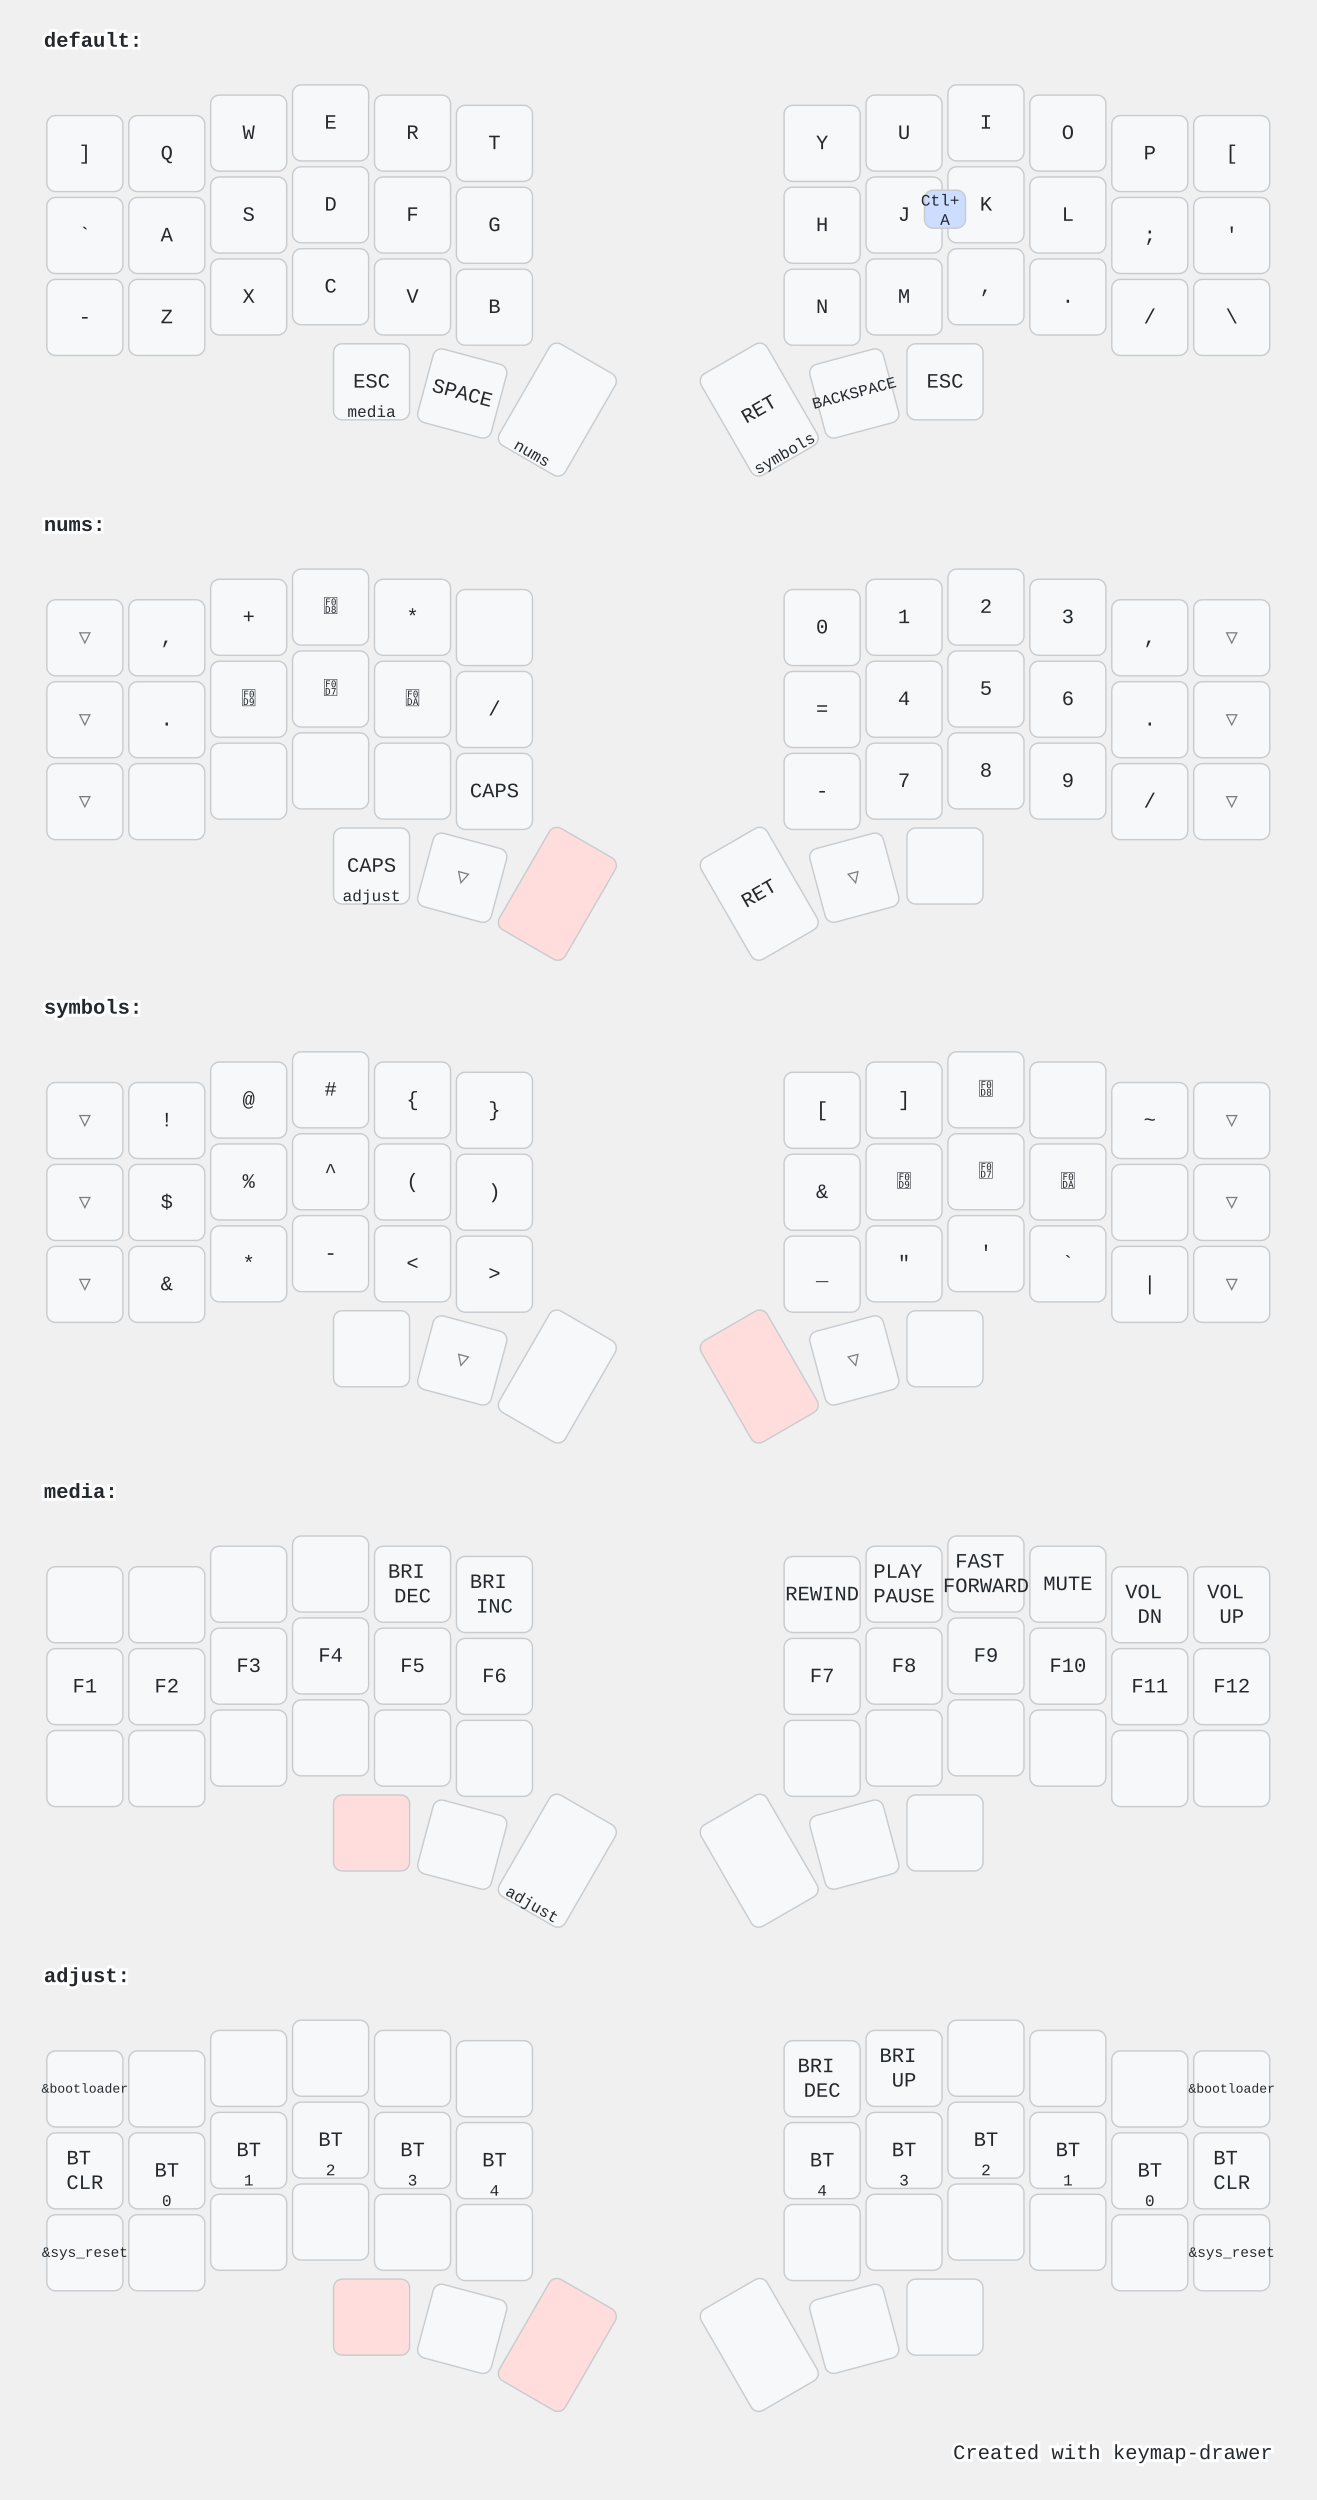
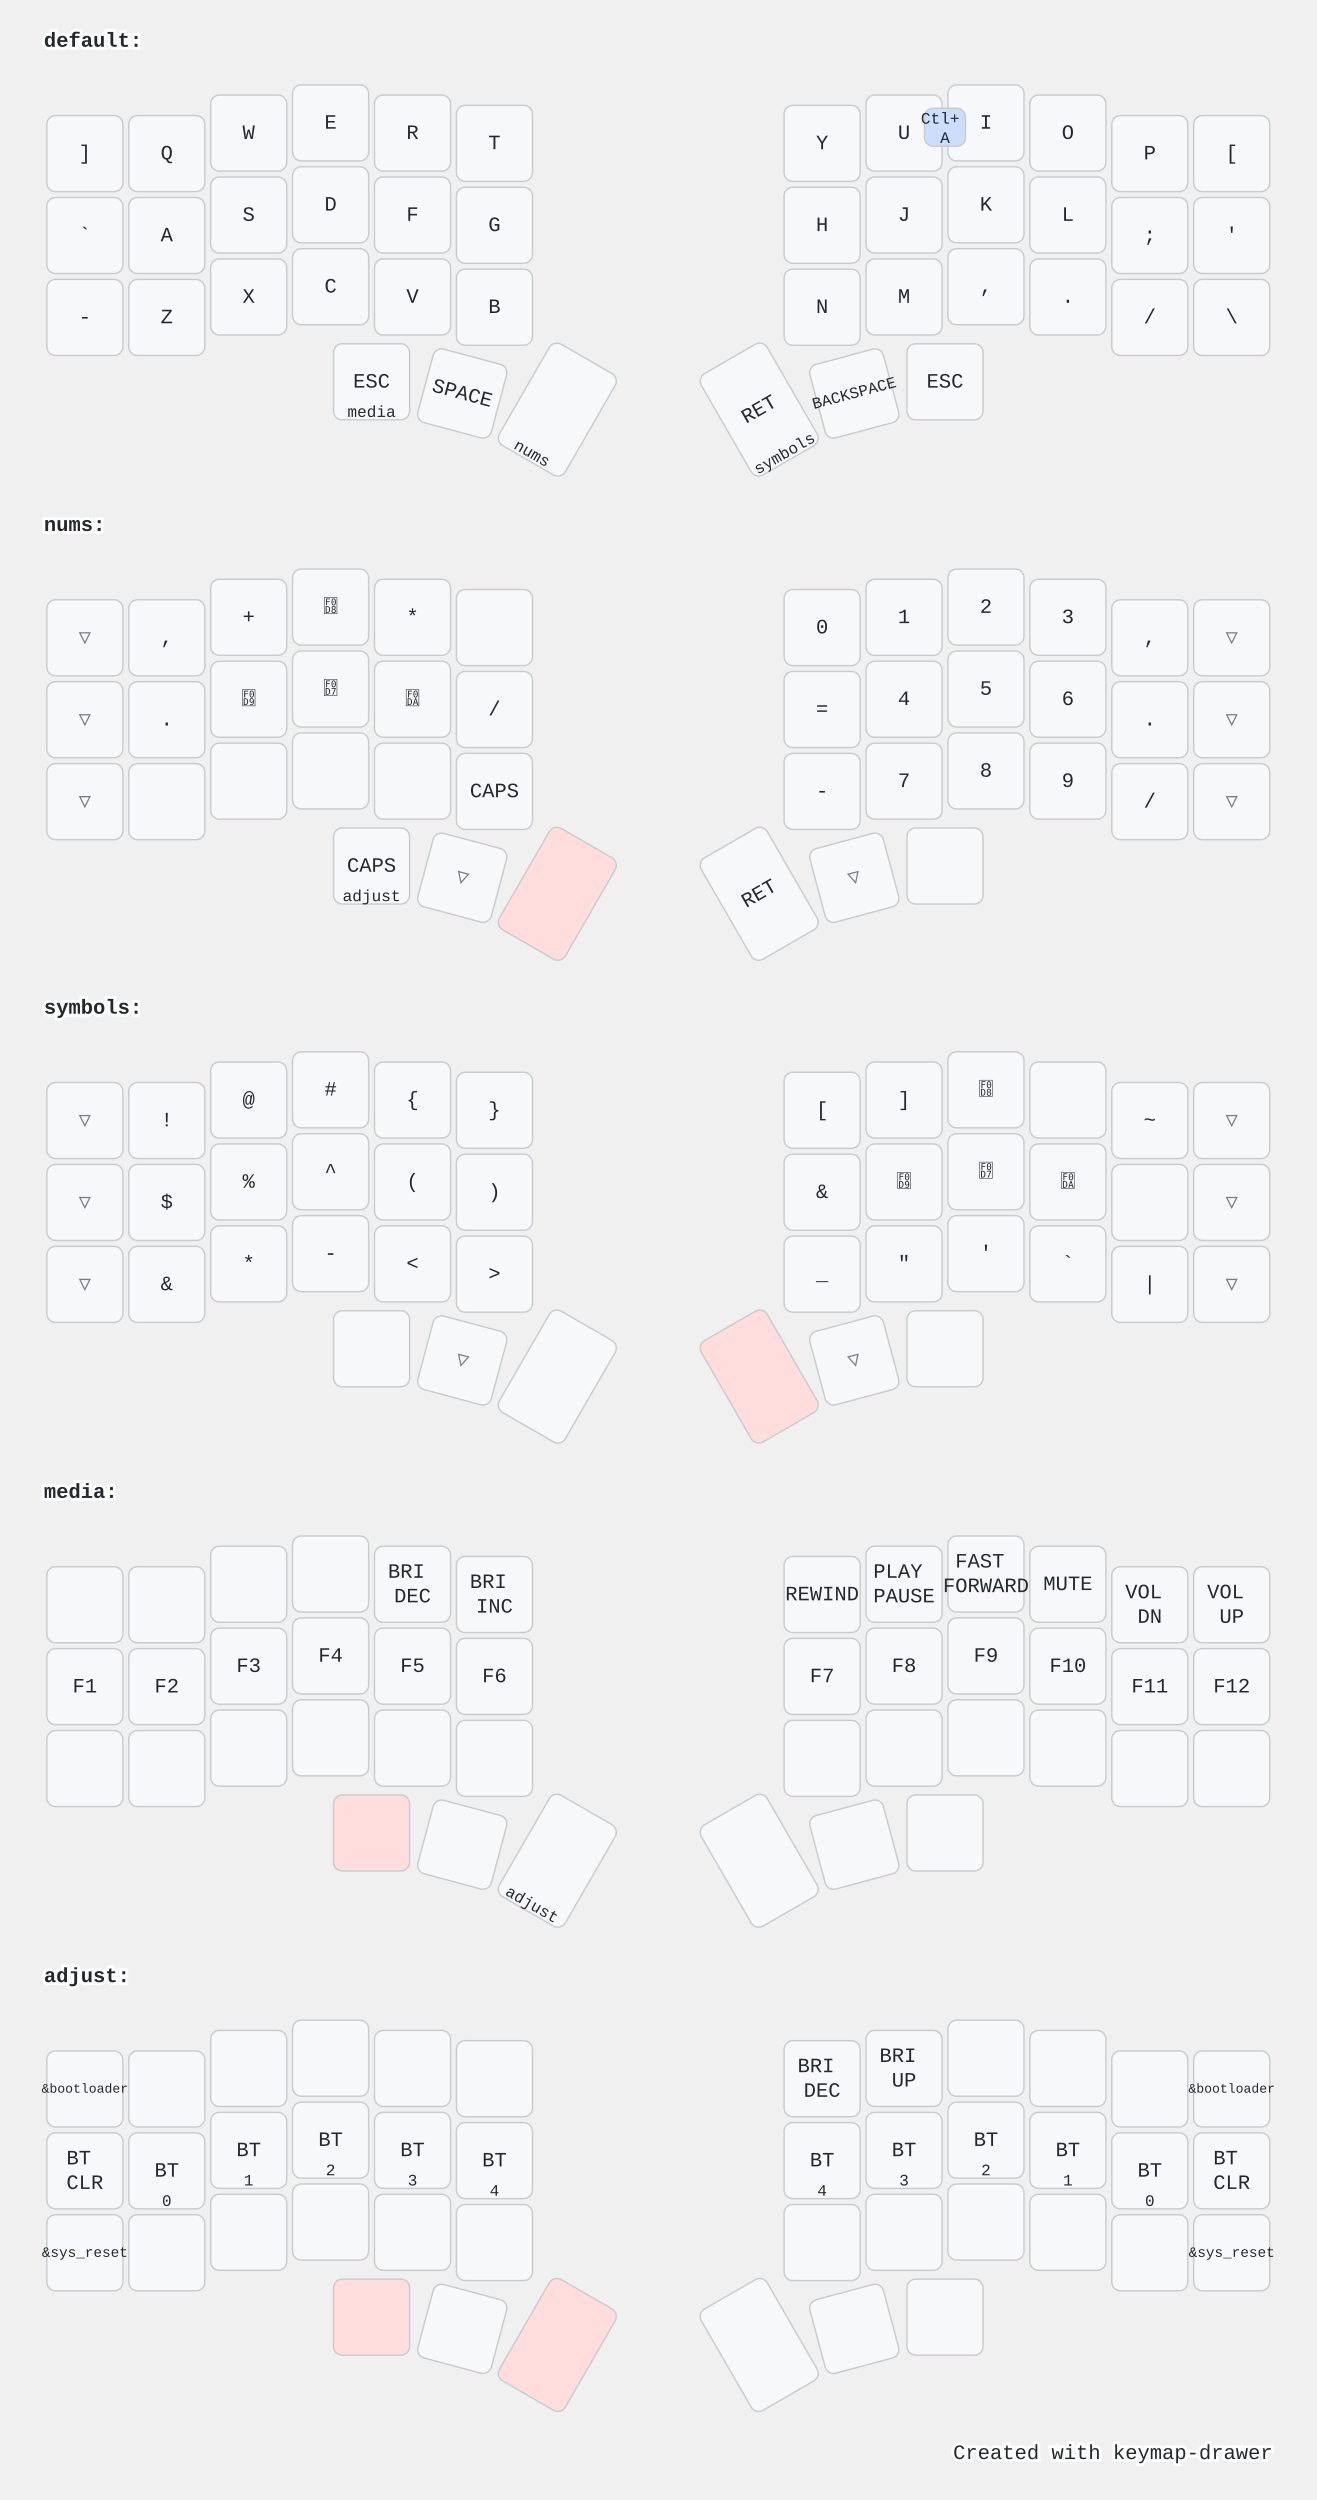
<svg xmlns="http://www.w3.org/2000/svg" xmlns:xlink="http://www.w3.org/1999/xlink" width="900" height="1709" viewBox="0 0 900 1709" class="keymap">
  <defs>/* start glyphs */
<svg id="mdi:apple-keyboard-command">
      <svg id="mdi-apple-keyboard-command" viewBox="0 0 24 24">
        <path d="M6,2A4,4 0 0,1 10,6V8H14V6A4,4 0 0,1 18,2A4,4 0 0,1 22,6A4,4 0 0,1 18,10H16V14H18A4,4 0 0,1 22,18A4,4 0 0,1 18,22A4,4 0 0,1 14,18V16H10V18A4,4 0 0,1 6,22A4,4 0 0,1 2,18A4,4 0 0,1 6,14H8V10H6A4,4 0 0,1 2,6A4,4 0 0,1 6,2M16,18A2,2 0 0,0 18,20A2,2 0 0,0 20,18A2,2 0 0,0 18,16H16V18M14,10H10V14H14V10M6,16A2,2 0 0,0 4,18A2,2 0 0,0 6,20A2,2 0 0,0 8,18V16H6M8,6A2,2 0 0,0 6,4A2,2 0 0,0 4,6A2,2 0 0,0 6,8H8V6M18,8A2,2 0 0,0 20,6A2,2 0 0,0 18,4A2,2 0 0,0 16,6V8H18Z" />
      </svg>
    </svg>
    <svg id="mdi:apple-keyboard-control">
      <svg id="mdi-apple-keyboard-control" viewBox="0 0 24 24">
        <path d="M19.78,11.78L18.36,13.19L12,6.83L5.64,13.19L4.22,11.78L12,4L19.78,11.78Z" />
      </svg>
    </svg>
    <svg id="mdi:apple-keyboard-option">
      <svg id="mdi-apple-keyboard-option" viewBox="0 0 24 24">
        <path d="M3,4H9.11L16.15,18H21V20H14.88L7.84,6H3V4M14,4H21V6H14V4Z" />
      </svg>
    </svg>
    <svg id="mdi:apple-keyboard-shift">
      <svg id="mdi-apple-keyboard-shift" viewBox="0 0 24 24">
        <path d="M15,18V12H17.17L12,6.83L6.83,12H9V18H15M12,4L22,14H17V20H7V14H2L12,4Z" />
      </svg>
    </svg>
    <svg id="mdi:keyboard-tab">
      <svg id="mdi-keyboard-tab" viewBox="0 0 24 24">
        <path d="M20,18H22V6H20M11.59,7.41L15.17,11H1V13H15.17L11.59,16.58L13,18L19,12L13,6L11.59,7.41Z" />
      </svg>
    </svg>
  </defs>/* end glyphs */
<style>/* inherit to force styles through use tags */
svg path {
    fill: inherit;
}

/* font and background color specifications */
svg.keymap {
    font-family: SFMono-Regular,Consolas,Liberation Mono,Menlo,monospace;
    font-size: 14px;
    font-kerning: normal;
    text-rendering: optimizeLegibility;
    fill: #24292e;
}

/* default key styling */
rect.key {
    fill: #f6f8fa;
}

rect.key, rect.combo {
    stroke: #c9cccf;
    stroke-width: 1;
}

/* default key side styling, only used is draw_key_sides is set */
rect.side {
    filter: brightness(90%);
}

/* color accent for combo boxes */
rect.combo, rect.combo-separate {
    fill: #cdf;
}

/* color accent for held keys */
rect.held, rect.combo.held {
    fill: #fdd;
}

/* color accent for ghost (optional) keys */
rect.ghost, rect.combo.ghost {
    stroke-dasharray: 4, 4;
    stroke-width: 2;
}

text {
    text-anchor: middle;
    dominant-baseline: middle;
}

/* styling for layer labels */
text.label {
    font-weight: bold;
    text-anchor: start;
    stroke: white;
    stroke-width: 4;
    paint-order: stroke;
}

/* styling for optional footer */
text.footer {
    text-anchor: end;
    dominant-baseline: auto;
    stroke: white;
    stroke-width: 4;
    paint-order: stroke;
}

/* styling for combo tap, and key hold/shifted label text */
text.combo, text.hold, text.shifted {
    font-size: 11px;
}

text.hold {
    text-anchor: middle;
    dominant-baseline: auto;
}

text.shifted {
    text-anchor: middle;
    dominant-baseline: hanging;
}

/* styling for hold/shifted label text in combo box */
text.combo.hold, text.combo.shifted {
    font-size: 8px;
}

/* lighter symbol for transparent keys */
text.trans {
    fill: #7b7e81;
}

/* styling for combo dendrons */
path.combo {
    stroke-width: 1;
    stroke: gray;
    fill: none;
}

/* Start Tabler Icons Cleanup */
/* cannot use height/width with glyphs */
.icon-tabler &gt; path {
    fill: inherit;
    stroke: inherit;
    stroke-width: 2;
}
/* hide tabler's default box */
.icon-tabler &gt; path[stroke="none"][fill="none"] {
    visibility: hidden;
}
/* End Tabler Icons Cleanup */

@media (prefers-color-scheme: dark) {
svg.keymap { fill: #d1d6db; }
rect.key { fill: #3f4750; }
rect.key, rect.combo { stroke: #60666c; }
rect.combo, rect.combo-separate { fill: #1f3d7a; }
rect.held, rect.combo.held { fill: #854747; }
text.label, text.footer { stroke: black; }
text.trans { fill: #7e8184; }
path.combo { stroke: #7f7f7f; }

}</style>
  <g transform="translate(30, 0)" class="layer-default">
    <text x="0" y="28" class="label">default:</text>
    <g transform="translate(0, 56)">
      <g transform="translate(28, 49)" class="key keypos-0">
        <rect rx="6" ry="6" x="-26" y="-26" width="52" height="52" class="key" />
        <text x="0" y="0" class="key tap">]</text>
        <use href="#mdi:apple-keyboard-option" xlink:href="#mdi:apple-keyboard-option" x="-6" y="12" height="12" width="12.0" class="key hold glyph mdi:apple-keyboard-option" />
      </g>
      <g transform="translate(84, 49)" class="key keypos-1">
        <rect rx="6" ry="6" x="-26" y="-26" width="52" height="52" class="key" />
        <text x="0" y="0" class="key tap">Q</text>
      </g>
      <g transform="translate(140, 35)" class="key keypos-2">
        <rect rx="6" ry="6" x="-26" y="-26" width="52" height="52" class="key" />
        <text x="0" y="0" class="key tap">W</text>
      </g>
      <g transform="translate(196, 28)" class="key keypos-3">
        <rect rx="6" ry="6" x="-26" y="-26" width="52" height="52" class="key" />
        <text x="0" y="0" class="key tap">E</text>
      </g>
      <g transform="translate(252, 35)" class="key keypos-4">
        <rect rx="6" ry="6" x="-26" y="-26" width="52" height="52" class="key" />
        <text x="0" y="0" class="key tap">R</text>
      </g>
      <g transform="translate(308, 42)" class="key keypos-5">
        <rect rx="6" ry="6" x="-26" y="-26" width="52" height="52" class="key" />
        <text x="0" y="0" class="key tap">T</text>
      </g>
      <g transform="translate(532, 42)" class="key keypos-6">
        <rect rx="6" ry="6" x="-26" y="-26" width="52" height="52" class="key" />
        <text x="0" y="0" class="key tap">Y</text>
      </g>
      <g transform="translate(588, 35)" class="key keypos-7">
        <rect rx="6" ry="6" x="-26" y="-26" width="52" height="52" class="key" />
        <text x="0" y="0" class="key tap">U</text>
      </g>
      <g transform="translate(644, 28)" class="key keypos-8">
        <rect rx="6" ry="6" x="-26" y="-26" width="52" height="52" class="key" />
        <text x="0" y="0" class="key tap">I</text>
      </g>
      <g transform="translate(700, 35)" class="key keypos-9">
        <rect rx="6" ry="6" x="-26" y="-26" width="52" height="52" class="key" />
        <text x="0" y="0" class="key tap">O</text>
      </g>
      <g transform="translate(756, 49)" class="key keypos-10">
        <rect rx="6" ry="6" x="-26" y="-26" width="52" height="52" class="key" />
        <text x="0" y="0" class="key tap">P</text>
      </g>
      <g transform="translate(812, 49)" class="key keypos-11">
        <rect rx="6" ry="6" x="-26" y="-26" width="52" height="52" class="key" />
        <text x="0" y="0" class="key tap">[</text>
        <use href="#mdi:apple-keyboard-option" xlink:href="#mdi:apple-keyboard-option" x="-6" y="12" height="12" width="12.0" class="key hold glyph mdi:apple-keyboard-option" />
      </g>
      <g transform="translate(28, 105)" class="key keypos-12">
        <rect rx="6" ry="6" x="-26" y="-26" width="52" height="52" class="key" />
        <text x="0" y="0" class="key tap">`</text>
        <use href="#mdi:apple-keyboard-control" xlink:href="#mdi:apple-keyboard-control" x="-6" y="12" height="12" width="12.0" class="key hold glyph mdi:apple-keyboard-control" />
      </g>
      <g transform="translate(84, 105)" class="key keypos-13">
        <rect rx="6" ry="6" x="-26" y="-26" width="52" height="52" class="key" />
        <text x="0" y="0" class="key tap">A</text>
        <use href="#mdi:apple-keyboard-command" xlink:href="#mdi:apple-keyboard-command" x="-6" y="12" height="12" width="12.0" class="key hold glyph mdi:apple-keyboard-command" />
      </g>
      <g transform="translate(140, 91)" class="key keypos-14">
        <rect rx="6" ry="6" x="-26" y="-26" width="52" height="52" class="key" />
        <text x="0" y="0" class="key tap">S</text>
        <use href="#mdi:apple-keyboard-option" xlink:href="#mdi:apple-keyboard-option" x="-6" y="12" height="12" width="12.0" class="key hold glyph mdi:apple-keyboard-option" />
      </g>
      <g transform="translate(196, 84)" class="key keypos-15">
        <rect rx="6" ry="6" x="-26" y="-26" width="52" height="52" class="key" />
        <text x="0" y="0" class="key tap">D</text>
        <use href="#mdi:apple-keyboard-control" xlink:href="#mdi:apple-keyboard-control" x="-6" y="12" height="12" width="12.0" class="key hold glyph mdi:apple-keyboard-control" />
      </g>
      <g transform="translate(252, 91)" class="key keypos-16">
        <rect rx="6" ry="6" x="-26" y="-26" width="52" height="52" class="key" />
        <text x="0" y="0" class="key tap">F</text>
        <use href="#mdi:apple-keyboard-shift" xlink:href="#mdi:apple-keyboard-shift" x="-6" y="12" height="12" width="12.0" class="key hold glyph mdi:apple-keyboard-shift" />
      </g>
      <g transform="translate(308, 98)" class="key keypos-17">
        <rect rx="6" ry="6" x="-26" y="-26" width="52" height="52" class="key" />
        <text x="0" y="0" class="key tap">G</text>
      </g>
      <g transform="translate(532, 98)" class="key keypos-18">
        <rect rx="6" ry="6" x="-26" y="-26" width="52" height="52" class="key" />
        <text x="0" y="0" class="key tap">H</text>
      </g>
      <g transform="translate(588, 91)" class="key keypos-19">
        <rect rx="6" ry="6" x="-26" y="-26" width="52" height="52" class="key" />
        <text x="0" y="0" class="key tap">J</text>
        <use href="#mdi:apple-keyboard-shift" xlink:href="#mdi:apple-keyboard-shift" x="-6" y="12" height="12" width="12.0" class="key hold glyph mdi:apple-keyboard-shift" />
      </g>
      <g transform="translate(644, 84)" class="key keypos-20">
        <rect rx="6" ry="6" x="-26" y="-26" width="52" height="52" class="key" />
        <text x="0" y="0" class="key tap">K</text>
        <use href="#mdi:apple-keyboard-control" xlink:href="#mdi:apple-keyboard-control" x="-6" y="12" height="12" width="12.0" class="key hold glyph mdi:apple-keyboard-control" />
      </g>
      <g transform="translate(700, 91)" class="key keypos-21">
        <rect rx="6" ry="6" x="-26" y="-26" width="52" height="52" class="key" />
        <text x="0" y="0" class="key tap">L</text>
        <use href="#mdi:apple-keyboard-option" xlink:href="#mdi:apple-keyboard-option" x="-6" y="12" height="12" width="12.0" class="key hold glyph mdi:apple-keyboard-option" />
      </g>
      <g transform="translate(756, 105)" class="key keypos-22">
        <rect rx="6" ry="6" x="-26" y="-26" width="52" height="52" class="key" />
        <text x="0" y="0" class="key tap">;</text>
        <use href="#mdi:apple-keyboard-command" xlink:href="#mdi:apple-keyboard-command" x="-6" y="12" height="12" width="12.0" class="key hold glyph mdi:apple-keyboard-command" />
      </g>
      <g transform="translate(812, 105)" class="key keypos-23">
        <rect rx="6" ry="6" x="-26" y="-26" width="52" height="52" class="key" />
        <text x="0" y="0" class="key tap">'</text>
        <use href="#mdi:apple-keyboard-control" xlink:href="#mdi:apple-keyboard-control" x="-6" y="12" height="12" width="12.0" class="key hold glyph mdi:apple-keyboard-control" />
      </g>
      <g transform="translate(28, 161)" class="key keypos-24">
        <rect rx="6" ry="6" x="-26" y="-26" width="52" height="52" class="key" />
        <text x="0" y="0" class="key tap">-</text>
        <use href="#mdi:apple-keyboard-shift" xlink:href="#mdi:apple-keyboard-shift" x="-6" y="12" height="12" width="12.0" class="key hold glyph mdi:apple-keyboard-shift" />
      </g>
      <g transform="translate(84, 161)" class="key keypos-25">
        <rect rx="6" ry="6" x="-26" y="-26" width="52" height="52" class="key" />
        <text x="0" y="0" class="key tap">Z</text>
      </g>
      <g transform="translate(140, 147)" class="key keypos-26">
        <rect rx="6" ry="6" x="-26" y="-26" width="52" height="52" class="key" />
        <text x="0" y="0" class="key tap">X</text>
      </g>
      <g transform="translate(196, 140)" class="key keypos-27">
        <rect rx="6" ry="6" x="-26" y="-26" width="52" height="52" class="key" />
        <text x="0" y="0" class="key tap">C</text>
      </g>
      <g transform="translate(252, 147)" class="key keypos-28">
        <rect rx="6" ry="6" x="-26" y="-26" width="52" height="52" class="key" />
        <text x="0" y="0" class="key tap">V</text>
      </g>
      <g transform="translate(308, 154)" class="key keypos-29">
        <rect rx="6" ry="6" x="-26" y="-26" width="52" height="52" class="key" />
        <text x="0" y="0" class="key tap">B</text>
      </g>
      <g transform="translate(532, 154)" class="key keypos-30">
        <rect rx="6" ry="6" x="-26" y="-26" width="52" height="52" class="key" />
        <text x="0" y="0" class="key tap">N</text>
      </g>
      <g transform="translate(588, 147)" class="key keypos-31">
        <rect rx="6" ry="6" x="-26" y="-26" width="52" height="52" class="key" />
        <text x="0" y="0" class="key tap">M</text>
      </g>
      <g transform="translate(644, 140)" class="key keypos-32">
        <rect rx="6" ry="6" x="-26" y="-26" width="52" height="52" class="key" />
        <text x="0" y="0" class="key tap">,</text>
      </g>
      <g transform="translate(700, 147)" class="key keypos-33">
        <rect rx="6" ry="6" x="-26" y="-26" width="52" height="52" class="key" />
        <text x="0" y="0" class="key tap">.</text>
      </g>
      <g transform="translate(756, 161)" class="key keypos-34">
        <rect rx="6" ry="6" x="-26" y="-26" width="52" height="52" class="key" />
        <text x="0" y="0" class="key tap">/</text>
      </g>
      <g transform="translate(812, 161)" class="key keypos-35">
        <rect rx="6" ry="6" x="-26" y="-26" width="52" height="52" class="key" />
        <text x="0" y="0" class="key tap">\</text>
        <use href="#mdi:apple-keyboard-shift" xlink:href="#mdi:apple-keyboard-shift" x="-6" y="12" height="12" width="12.0" class="key hold glyph mdi:apple-keyboard-shift" />
      </g>
      <g transform="translate(224, 205)" class="key keypos-36">
        <rect rx="6" ry="6" x="-26" y="-26" width="52" height="52" class="key" />
        <text x="0" y="0" class="key tap">ESC</text>
        <text x="0" y="24" class="key hold">media</text>
      </g>
      <g transform="translate(286, 213) rotate(15.0)" class="key keypos-37">
        <rect rx="6" ry="6" x="-26" y="-26" width="52" height="52" class="key" />
        <text x="0" y="0" class="key tap">SPACE</text>
      </g>
      <g transform="translate(351, 224) rotate(30.0)" class="key keypos-38">
        <rect rx="6" ry="6" x="-26" y="-40" width="52" height="80" class="key" />
        <use href="#mdi:keyboard-tab" xlink:href="#mdi:keyboard-tab" x="-7" y="-7" height="14" width="14.0" class="key tap glyph mdi:keyboard-tab" />
        <text x="0" y="38" class="key hold">nums</text>
      </g>
      <g transform="translate(489, 224) rotate(-30.0)" class="key keypos-39">
        <rect rx="6" ry="6" x="-26" y="-40" width="52" height="80" class="key" />
        <text x="0" y="0" class="key tap">RET</text>
        <text x="0" y="38" class="key hold">symbols</text>
      </g>
      <g transform="translate(554, 213) rotate(-15.0)" class="key keypos-40">
        <rect rx="6" ry="6" x="-26" y="-26" width="52" height="52" class="key" />
        <text x="0" y="0" class="key tap">
          <tspan style="font-size: 78%">BACKSPACE</tspan>
        </text>
      </g>
      <g transform="translate(616, 205)" class="key keypos-41">
        <rect rx="6" ry="6" x="-26" y="-26" width="52" height="52" class="key" />
        <text x="0" y="0" class="key tap">ESC</text>
        <use href="#mdi:apple-keyboard-shift" xlink:href="#mdi:apple-keyboard-shift" x="-6" y="12" height="12" width="12.0" class="key hold glyph mdi:apple-keyboard-shift" />
      </g>
      <g class="combo combopos-0">
-         <rect rx="6" ry="6" x="602" y="74" width="28" height="26" class="combo" />
-         <text x="616" y="88" class="combo tap">
+         <rect rx="6" ry="6" x="602" y="18" width="28" height="26" class="combo" />
+         <text x="616" y="32" class="combo tap">
          <tspan x="616" dy="-0.6em">Ctl+</tspan>
          <tspan x="616" dy="1.2em">A</tspan>
        </text>
      </g>
    </g>
  </g>
  <g transform="translate(30, 331)" class="layer-nums">
    <text x="0" y="28" class="label">nums:</text>
    <g transform="translate(0, 56)">
      <g transform="translate(28, 49)" class="key trans keypos-0">
        <rect rx="6" ry="6" x="-26" y="-26" width="52" height="52" class="key trans" />
        <text x="0" y="0" class="key trans tap">▽</text>
      </g>
      <g transform="translate(84, 49)" class="key keypos-1">
        <rect rx="6" ry="6" x="-26" y="-26" width="52" height="52" class="key" />
        <text x="0" y="0" class="key tap">,</text>
      </g>
      <g transform="translate(140, 35)" class="key keypos-2">
        <rect rx="6" ry="6" x="-26" y="-26" width="52" height="52" class="key" />
        <text x="0" y="0" class="key tap">+</text>
      </g>
      <g transform="translate(196, 28)" class="key keypos-3">
        <rect rx="6" ry="6" x="-26" y="-26" width="52" height="52" class="key" />
        <text x="0" y="0" class="key tap"></text>
      </g>
      <g transform="translate(252, 35)" class="key keypos-4">
        <rect rx="6" ry="6" x="-26" y="-26" width="52" height="52" class="key" />
        <text x="0" y="0" class="key tap">*</text>
      </g>
      <g transform="translate(308, 42)" class="key keypos-5">
        <rect rx="6" ry="6" x="-26" y="-26" width="52" height="52" class="key" />
      </g>
      <g transform="translate(532, 42)" class="key keypos-6">
        <rect rx="6" ry="6" x="-26" y="-26" width="52" height="52" class="key" />
        <text x="0" y="0" class="key tap">0</text>
      </g>
      <g transform="translate(588, 35)" class="key keypos-7">
        <rect rx="6" ry="6" x="-26" y="-26" width="52" height="52" class="key" />
        <text x="0" y="0" class="key tap">1</text>
      </g>
      <g transform="translate(644, 28)" class="key keypos-8">
        <rect rx="6" ry="6" x="-26" y="-26" width="52" height="52" class="key" />
        <text x="0" y="0" class="key tap">2</text>
      </g>
      <g transform="translate(700, 35)" class="key keypos-9">
        <rect rx="6" ry="6" x="-26" y="-26" width="52" height="52" class="key" />
        <text x="0" y="0" class="key tap">3</text>
      </g>
      <g transform="translate(756, 49)" class="key keypos-10">
        <rect rx="6" ry="6" x="-26" y="-26" width="52" height="52" class="key" />
        <text x="0" y="0" class="key tap">,</text>
      </g>
      <g transform="translate(812, 49)" class="key trans keypos-11">
        <rect rx="6" ry="6" x="-26" y="-26" width="52" height="52" class="key trans" />
        <text x="0" y="0" class="key trans tap">▽</text>
      </g>
      <g transform="translate(28, 105)" class="key trans keypos-12">
        <rect rx="6" ry="6" x="-26" y="-26" width="52" height="52" class="key trans" />
        <text x="0" y="0" class="key trans tap">▽</text>
      </g>
      <g transform="translate(84, 105)" class="key keypos-13">
        <rect rx="6" ry="6" x="-26" y="-26" width="52" height="52" class="key" />
        <text x="0" y="0" class="key tap">.</text>
      </g>
      <g transform="translate(140, 91)" class="key keypos-14">
        <rect rx="6" ry="6" x="-26" y="-26" width="52" height="52" class="key" />
        <text x="0" y="0" class="key tap"></text>
      </g>
      <g transform="translate(196, 84)" class="key keypos-15">
        <rect rx="6" ry="6" x="-26" y="-26" width="52" height="52" class="key" />
        <text x="0" y="0" class="key tap"></text>
      </g>
      <g transform="translate(252, 91)" class="key keypos-16">
        <rect rx="6" ry="6" x="-26" y="-26" width="52" height="52" class="key" />
        <text x="0" y="0" class="key tap"></text>
      </g>
      <g transform="translate(308, 98)" class="key keypos-17">
        <rect rx="6" ry="6" x="-26" y="-26" width="52" height="52" class="key" />
        <text x="0" y="0" class="key tap">/</text>
      </g>
      <g transform="translate(532, 98)" class="key keypos-18">
        <rect rx="6" ry="6" x="-26" y="-26" width="52" height="52" class="key" />
        <text x="0" y="0" class="key tap">=</text>
      </g>
      <g transform="translate(588, 91)" class="key keypos-19">
        <rect rx="6" ry="6" x="-26" y="-26" width="52" height="52" class="key" />
        <text x="0" y="0" class="key tap">4</text>
      </g>
      <g transform="translate(644, 84)" class="key keypos-20">
        <rect rx="6" ry="6" x="-26" y="-26" width="52" height="52" class="key" />
        <text x="0" y="0" class="key tap">5</text>
      </g>
      <g transform="translate(700, 91)" class="key keypos-21">
        <rect rx="6" ry="6" x="-26" y="-26" width="52" height="52" class="key" />
        <text x="0" y="0" class="key tap">6</text>
      </g>
      <g transform="translate(756, 105)" class="key keypos-22">
        <rect rx="6" ry="6" x="-26" y="-26" width="52" height="52" class="key" />
        <text x="0" y="0" class="key tap">.</text>
      </g>
      <g transform="translate(812, 105)" class="key trans keypos-23">
        <rect rx="6" ry="6" x="-26" y="-26" width="52" height="52" class="key trans" />
        <text x="0" y="0" class="key trans tap">▽</text>
      </g>
      <g transform="translate(28, 161)" class="key trans keypos-24">
        <rect rx="6" ry="6" x="-26" y="-26" width="52" height="52" class="key trans" />
        <text x="0" y="0" class="key trans tap">▽</text>
      </g>
      <g transform="translate(84, 161)" class="key keypos-25">
        <rect rx="6" ry="6" x="-26" y="-26" width="52" height="52" class="key" />
      </g>
      <g transform="translate(140, 147)" class="key keypos-26">
        <rect rx="6" ry="6" x="-26" y="-26" width="52" height="52" class="key" />
      </g>
      <g transform="translate(196, 140)" class="key keypos-27">
        <rect rx="6" ry="6" x="-26" y="-26" width="52" height="52" class="key" />
      </g>
      <g transform="translate(252, 147)" class="key keypos-28">
        <rect rx="6" ry="6" x="-26" y="-26" width="52" height="52" class="key" />
      </g>
      <g transform="translate(308, 154)" class="key keypos-29">
        <rect rx="6" ry="6" x="-26" y="-26" width="52" height="52" class="key" />
        <text x="0" y="0" class="key tap">CAPS</text>
      </g>
      <g transform="translate(532, 154)" class="key keypos-30">
        <rect rx="6" ry="6" x="-26" y="-26" width="52" height="52" class="key" />
        <text x="0" y="0" class="key tap">-</text>
      </g>
      <g transform="translate(588, 147)" class="key keypos-31">
        <rect rx="6" ry="6" x="-26" y="-26" width="52" height="52" class="key" />
        <text x="0" y="0" class="key tap">7</text>
      </g>
      <g transform="translate(644, 140)" class="key keypos-32">
        <rect rx="6" ry="6" x="-26" y="-26" width="52" height="52" class="key" />
        <text x="0" y="0" class="key tap">8</text>
      </g>
      <g transform="translate(700, 147)" class="key keypos-33">
        <rect rx="6" ry="6" x="-26" y="-26" width="52" height="52" class="key" />
        <text x="0" y="0" class="key tap">9</text>
      </g>
      <g transform="translate(756, 161)" class="key keypos-34">
        <rect rx="6" ry="6" x="-26" y="-26" width="52" height="52" class="key" />
        <text x="0" y="0" class="key tap">/</text>
      </g>
      <g transform="translate(812, 161)" class="key trans keypos-35">
        <rect rx="6" ry="6" x="-26" y="-26" width="52" height="52" class="key trans" />
        <text x="0" y="0" class="key trans tap">▽</text>
      </g>
      <g transform="translate(224, 205)" class="key keypos-36">
        <rect rx="6" ry="6" x="-26" y="-26" width="52" height="52" class="key" />
        <text x="0" y="0" class="key tap">CAPS</text>
        <text x="0" y="24" class="key hold">adjust</text>
      </g>
      <g transform="translate(286, 213) rotate(15.0)" class="key trans keypos-37">
        <rect rx="6" ry="6" x="-26" y="-26" width="52" height="52" class="key trans" />
        <text x="0" y="0" class="key trans tap">▽</text>
      </g>
      <g transform="translate(351, 224) rotate(30.0)" class="key held keypos-38">
        <rect rx="6" ry="6" x="-26" y="-40" width="52" height="80" class="key held" />
      </g>
      <g transform="translate(489, 224) rotate(-30.0)" class="key keypos-39">
        <rect rx="6" ry="6" x="-26" y="-40" width="52" height="80" class="key" />
        <text x="0" y="0" class="key tap">RET</text>
      </g>
      <g transform="translate(554, 213) rotate(-15.0)" class="key trans keypos-40">
        <rect rx="6" ry="6" x="-26" y="-26" width="52" height="52" class="key trans" />
        <text x="0" y="0" class="key trans tap">▽</text>
      </g>
      <g transform="translate(616, 205)" class="key keypos-41">
        <rect rx="6" ry="6" x="-26" y="-26" width="52" height="52" class="key" />
        <use href="#mdi:apple-keyboard-shift" xlink:href="#mdi:apple-keyboard-shift" x="-7" y="-7" height="14" width="14.0" class="key tap glyph mdi:apple-keyboard-shift" />
      </g>
    </g>
  </g>
  <g transform="translate(30, 661)" class="layer-symbols">
    <text x="0" y="28" class="label">symbols:</text>
    <g transform="translate(0, 56)">
      <g transform="translate(28, 49)" class="key trans keypos-0">
        <rect rx="6" ry="6" x="-26" y="-26" width="52" height="52" class="key trans" />
        <text x="0" y="0" class="key trans tap">▽</text>
      </g>
      <g transform="translate(84, 49)" class="key keypos-1">
        <rect rx="6" ry="6" x="-26" y="-26" width="52" height="52" class="key" />
        <text x="0" y="0" class="key tap">!</text>
      </g>
      <g transform="translate(140, 35)" class="key keypos-2">
        <rect rx="6" ry="6" x="-26" y="-26" width="52" height="52" class="key" />
        <text x="0" y="0" class="key tap">@</text>
      </g>
      <g transform="translate(196, 28)" class="key keypos-3">
        <rect rx="6" ry="6" x="-26" y="-26" width="52" height="52" class="key" />
        <text x="0" y="0" class="key tap">#</text>
      </g>
      <g transform="translate(252, 35)" class="key keypos-4">
        <rect rx="6" ry="6" x="-26" y="-26" width="52" height="52" class="key" />
        <text x="0" y="0" class="key tap">{</text>
      </g>
      <g transform="translate(308, 42)" class="key keypos-5">
        <rect rx="6" ry="6" x="-26" y="-26" width="52" height="52" class="key" />
        <text x="0" y="0" class="key tap">}</text>
      </g>
      <g transform="translate(532, 42)" class="key keypos-6">
        <rect rx="6" ry="6" x="-26" y="-26" width="52" height="52" class="key" />
        <text x="0" y="0" class="key tap">[</text>
      </g>
      <g transform="translate(588, 35)" class="key keypos-7">
        <rect rx="6" ry="6" x="-26" y="-26" width="52" height="52" class="key" />
        <text x="0" y="0" class="key tap">]</text>
      </g>
      <g transform="translate(644, 28)" class="key keypos-8">
        <rect rx="6" ry="6" x="-26" y="-26" width="52" height="52" class="key" />
        <text x="0" y="0" class="key tap"></text>
      </g>
      <g transform="translate(700, 35)" class="key keypos-9">
        <rect rx="6" ry="6" x="-26" y="-26" width="52" height="52" class="key" />
      </g>
      <g transform="translate(756, 49)" class="key keypos-10">
        <rect rx="6" ry="6" x="-26" y="-26" width="52" height="52" class="key" />
        <text x="0" y="0" class="key tap">~</text>
      </g>
      <g transform="translate(812, 49)" class="key trans keypos-11">
        <rect rx="6" ry="6" x="-26" y="-26" width="52" height="52" class="key trans" />
        <text x="0" y="0" class="key trans tap">▽</text>
      </g>
      <g transform="translate(28, 105)" class="key trans keypos-12">
        <rect rx="6" ry="6" x="-26" y="-26" width="52" height="52" class="key trans" />
        <text x="0" y="0" class="key trans tap">▽</text>
      </g>
      <g transform="translate(84, 105)" class="key keypos-13">
        <rect rx="6" ry="6" x="-26" y="-26" width="52" height="52" class="key" />
        <text x="0" y="0" class="key tap">$</text>
      </g>
      <g transform="translate(140, 91)" class="key keypos-14">
        <rect rx="6" ry="6" x="-26" y="-26" width="52" height="52" class="key" />
        <text x="0" y="0" class="key tap">%</text>
      </g>
      <g transform="translate(196, 84)" class="key keypos-15">
        <rect rx="6" ry="6" x="-26" y="-26" width="52" height="52" class="key" />
        <text x="0" y="0" class="key tap">^</text>
      </g>
      <g transform="translate(252, 91)" class="key keypos-16">
        <rect rx="6" ry="6" x="-26" y="-26" width="52" height="52" class="key" />
        <text x="0" y="0" class="key tap">(</text>
      </g>
      <g transform="translate(308, 98)" class="key keypos-17">
        <rect rx="6" ry="6" x="-26" y="-26" width="52" height="52" class="key" />
        <text x="0" y="0" class="key tap">)</text>
      </g>
      <g transform="translate(532, 98)" class="key keypos-18">
        <rect rx="6" ry="6" x="-26" y="-26" width="52" height="52" class="key" />
        <text x="0" y="0" class="key tap">&amp;</text>
      </g>
      <g transform="translate(588, 91)" class="key keypos-19">
        <rect rx="6" ry="6" x="-26" y="-26" width="52" height="52" class="key" />
        <text x="0" y="0" class="key tap"></text>
      </g>
      <g transform="translate(644, 84)" class="key keypos-20">
        <rect rx="6" ry="6" x="-26" y="-26" width="52" height="52" class="key" />
        <text x="0" y="0" class="key tap"></text>
      </g>
      <g transform="translate(700, 91)" class="key keypos-21">
        <rect rx="6" ry="6" x="-26" y="-26" width="52" height="52" class="key" />
        <text x="0" y="0" class="key tap"></text>
      </g>
      <g transform="translate(756, 105)" class="key keypos-22">
        <rect rx="6" ry="6" x="-26" y="-26" width="52" height="52" class="key" />
      </g>
      <g transform="translate(812, 105)" class="key trans keypos-23">
        <rect rx="6" ry="6" x="-26" y="-26" width="52" height="52" class="key trans" />
        <text x="0" y="0" class="key trans tap">▽</text>
      </g>
      <g transform="translate(28, 161)" class="key trans keypos-24">
        <rect rx="6" ry="6" x="-26" y="-26" width="52" height="52" class="key trans" />
        <text x="0" y="0" class="key trans tap">▽</text>
      </g>
      <g transform="translate(84, 161)" class="key keypos-25">
        <rect rx="6" ry="6" x="-26" y="-26" width="52" height="52" class="key" />
        <text x="0" y="0" class="key tap">&amp;</text>
      </g>
      <g transform="translate(140, 147)" class="key keypos-26">
        <rect rx="6" ry="6" x="-26" y="-26" width="52" height="52" class="key" />
        <text x="0" y="0" class="key tap">*</text>
      </g>
      <g transform="translate(196, 140)" class="key keypos-27">
        <rect rx="6" ry="6" x="-26" y="-26" width="52" height="52" class="key" />
        <text x="0" y="0" class="key tap">-</text>
      </g>
      <g transform="translate(252, 147)" class="key keypos-28">
        <rect rx="6" ry="6" x="-26" y="-26" width="52" height="52" class="key" />
        <text x="0" y="0" class="key tap">&lt;</text>
      </g>
      <g transform="translate(308, 154)" class="key keypos-29">
        <rect rx="6" ry="6" x="-26" y="-26" width="52" height="52" class="key" />
        <text x="0" y="0" class="key tap">&gt;</text>
      </g>
      <g transform="translate(532, 154)" class="key keypos-30">
        <rect rx="6" ry="6" x="-26" y="-26" width="52" height="52" class="key" />
        <text x="0" y="0" class="key tap">_</text>
      </g>
      <g transform="translate(588, 147)" class="key keypos-31">
        <rect rx="6" ry="6" x="-26" y="-26" width="52" height="52" class="key" />
        <text x="0" y="0" class="key tap">"</text>
      </g>
      <g transform="translate(644, 140)" class="key keypos-32">
        <rect rx="6" ry="6" x="-26" y="-26" width="52" height="52" class="key" />
        <text x="0" y="0" class="key tap">'</text>
      </g>
      <g transform="translate(700, 147)" class="key keypos-33">
        <rect rx="6" ry="6" x="-26" y="-26" width="52" height="52" class="key" />
        <text x="0" y="0" class="key tap">`</text>
      </g>
      <g transform="translate(756, 161)" class="key keypos-34">
        <rect rx="6" ry="6" x="-26" y="-26" width="52" height="52" class="key" />
        <text x="0" y="0" class="key tap">|</text>
      </g>
      <g transform="translate(812, 161)" class="key trans keypos-35">
        <rect rx="6" ry="6" x="-26" y="-26" width="52" height="52" class="key trans" />
        <text x="0" y="0" class="key trans tap">▽</text>
      </g>
      <g transform="translate(224, 205)" class="key keypos-36">
        <rect rx="6" ry="6" x="-26" y="-26" width="52" height="52" class="key" />
        <use href="#mdi:apple-keyboard-shift" xlink:href="#mdi:apple-keyboard-shift" x="-7" y="-7" height="14" width="14.0" class="key tap glyph mdi:apple-keyboard-shift" />
      </g>
      <g transform="translate(286, 213) rotate(15.0)" class="key trans keypos-37">
        <rect rx="6" ry="6" x="-26" y="-26" width="52" height="52" class="key trans" />
        <text x="0" y="0" class="key trans tap">▽</text>
      </g>
      <g transform="translate(351, 224) rotate(30.0)" class="key keypos-38">
        <rect rx="6" ry="6" x="-26" y="-40" width="52" height="80" class="key" />
        <use href="#mdi:keyboard-tab" xlink:href="#mdi:keyboard-tab" x="-7" y="-7" height="14" width="14.0" class="key tap glyph mdi:keyboard-tab" />
      </g>
      <g transform="translate(489, 224) rotate(-30.0)" class="key held keypos-39">
        <rect rx="6" ry="6" x="-26" y="-40" width="52" height="80" class="key held" />
      </g>
      <g transform="translate(554, 213) rotate(-15.0)" class="key trans keypos-40">
        <rect rx="6" ry="6" x="-26" y="-26" width="52" height="52" class="key trans" />
        <text x="0" y="0" class="key trans tap">▽</text>
      </g>
      <g transform="translate(616, 205)" class="key keypos-41">
        <rect rx="6" ry="6" x="-26" y="-26" width="52" height="52" class="key" />
        <use href="#mdi:apple-keyboard-shift" xlink:href="#mdi:apple-keyboard-shift" x="-7" y="-7" height="14" width="14.0" class="key tap glyph mdi:apple-keyboard-shift" />
      </g>
    </g>
  </g>
  <g transform="translate(30, 992)" class="layer-media">
    <text x="0" y="28" class="label">media:</text>
    <g transform="translate(0, 56)">
      <g transform="translate(28, 49)" class="key keypos-0">
        <rect rx="6" ry="6" x="-26" y="-26" width="52" height="52" class="key" />
      </g>
      <g transform="translate(84, 49)" class="key keypos-1">
        <rect rx="6" ry="6" x="-26" y="-26" width="52" height="52" class="key" />
      </g>
      <g transform="translate(140, 35)" class="key keypos-2">
        <rect rx="6" ry="6" x="-26" y="-26" width="52" height="52" class="key" />
      </g>
      <g transform="translate(196, 28)" class="key keypos-3">
        <rect rx="6" ry="6" x="-26" y="-26" width="52" height="52" class="key" />
      </g>
      <g transform="translate(252, 35)" class="key keypos-4">
        <rect rx="6" ry="6" x="-26" y="-26" width="52" height="52" class="key" />
        <text x="0" y="0" class="key tap">
          <tspan x="0" dy="-0.6em">BRI</tspan>
          <tspan x="0" dy="1.2em">DEC</tspan>
        </text>
      </g>
      <g transform="translate(308, 42)" class="key keypos-5">
        <rect rx="6" ry="6" x="-26" y="-26" width="52" height="52" class="key" />
        <text x="0" y="0" class="key tap">
          <tspan x="0" dy="-0.6em">BRI</tspan>
          <tspan x="0" dy="1.2em">INC</tspan>
        </text>
      </g>
      <g transform="translate(532, 42)" class="key keypos-6">
        <rect rx="6" ry="6" x="-26" y="-26" width="52" height="52" class="key" />
        <text x="0" y="0" class="key tap">REWIND</text>
      </g>
      <g transform="translate(588, 35)" class="key keypos-7">
        <rect rx="6" ry="6" x="-26" y="-26" width="52" height="52" class="key" />
        <text x="0" y="0" class="key tap">
          <tspan x="0" dy="-0.6em">PLAY</tspan>
          <tspan x="0" dy="1.2em">PAUSE</tspan>
        </text>
      </g>
      <g transform="translate(644, 28)" class="key keypos-8">
        <rect rx="6" ry="6" x="-26" y="-26" width="52" height="52" class="key" />
        <text x="0" y="0" class="key tap">
          <tspan x="0" dy="-0.6em">FAST</tspan>
          <tspan x="0" dy="1.2em">FORWARD</tspan>
        </text>
      </g>
      <g transform="translate(700, 35)" class="key keypos-9">
        <rect rx="6" ry="6" x="-26" y="-26" width="52" height="52" class="key" />
        <text x="0" y="0" class="key tap">MUTE</text>
      </g>
      <g transform="translate(756, 49)" class="key keypos-10">
        <rect rx="6" ry="6" x="-26" y="-26" width="52" height="52" class="key" />
        <text x="0" y="0" class="key tap">
          <tspan x="0" dy="-0.6em">VOL</tspan>
          <tspan x="0" dy="1.2em">DN</tspan>
        </text>
      </g>
      <g transform="translate(812, 49)" class="key keypos-11">
        <rect rx="6" ry="6" x="-26" y="-26" width="52" height="52" class="key" />
        <text x="0" y="0" class="key tap">
          <tspan x="0" dy="-0.6em">VOL</tspan>
          <tspan x="0" dy="1.2em">UP</tspan>
        </text>
      </g>
      <g transform="translate(28, 105)" class="key keypos-12">
        <rect rx="6" ry="6" x="-26" y="-26" width="52" height="52" class="key" />
        <text x="0" y="0" class="key tap">F1</text>
      </g>
      <g transform="translate(84, 105)" class="key keypos-13">
        <rect rx="6" ry="6" x="-26" y="-26" width="52" height="52" class="key" />
        <text x="0" y="0" class="key tap">F2</text>
      </g>
      <g transform="translate(140, 91)" class="key keypos-14">
        <rect rx="6" ry="6" x="-26" y="-26" width="52" height="52" class="key" />
        <text x="0" y="0" class="key tap">F3</text>
      </g>
      <g transform="translate(196, 84)" class="key keypos-15">
        <rect rx="6" ry="6" x="-26" y="-26" width="52" height="52" class="key" />
        <text x="0" y="0" class="key tap">F4</text>
      </g>
      <g transform="translate(252, 91)" class="key keypos-16">
        <rect rx="6" ry="6" x="-26" y="-26" width="52" height="52" class="key" />
        <text x="0" y="0" class="key tap">F5</text>
      </g>
      <g transform="translate(308, 98)" class="key keypos-17">
        <rect rx="6" ry="6" x="-26" y="-26" width="52" height="52" class="key" />
        <text x="0" y="0" class="key tap">F6</text>
      </g>
      <g transform="translate(532, 98)" class="key keypos-18">
        <rect rx="6" ry="6" x="-26" y="-26" width="52" height="52" class="key" />
        <text x="0" y="0" class="key tap">F7</text>
      </g>
      <g transform="translate(588, 91)" class="key keypos-19">
        <rect rx="6" ry="6" x="-26" y="-26" width="52" height="52" class="key" />
        <text x="0" y="0" class="key tap">F8</text>
      </g>
      <g transform="translate(644, 84)" class="key keypos-20">
        <rect rx="6" ry="6" x="-26" y="-26" width="52" height="52" class="key" />
        <text x="0" y="0" class="key tap">F9</text>
      </g>
      <g transform="translate(700, 91)" class="key keypos-21">
        <rect rx="6" ry="6" x="-26" y="-26" width="52" height="52" class="key" />
        <text x="0" y="0" class="key tap">F10</text>
      </g>
      <g transform="translate(756, 105)" class="key keypos-22">
        <rect rx="6" ry="6" x="-26" y="-26" width="52" height="52" class="key" />
        <text x="0" y="0" class="key tap">F11</text>
      </g>
      <g transform="translate(812, 105)" class="key keypos-23">
        <rect rx="6" ry="6" x="-26" y="-26" width="52" height="52" class="key" />
        <text x="0" y="0" class="key tap">F12</text>
      </g>
      <g transform="translate(28, 161)" class="key keypos-24">
        <rect rx="6" ry="6" x="-26" y="-26" width="52" height="52" class="key" />
      </g>
      <g transform="translate(84, 161)" class="key keypos-25">
        <rect rx="6" ry="6" x="-26" y="-26" width="52" height="52" class="key" />
      </g>
      <g transform="translate(140, 147)" class="key keypos-26">
        <rect rx="6" ry="6" x="-26" y="-26" width="52" height="52" class="key" />
      </g>
      <g transform="translate(196, 140)" class="key keypos-27">
        <rect rx="6" ry="6" x="-26" y="-26" width="52" height="52" class="key" />
      </g>
      <g transform="translate(252, 147)" class="key keypos-28">
        <rect rx="6" ry="6" x="-26" y="-26" width="52" height="52" class="key" />
      </g>
      <g transform="translate(308, 154)" class="key keypos-29">
        <rect rx="6" ry="6" x="-26" y="-26" width="52" height="52" class="key" />
      </g>
      <g transform="translate(532, 154)" class="key keypos-30">
        <rect rx="6" ry="6" x="-26" y="-26" width="52" height="52" class="key" />
      </g>
      <g transform="translate(588, 147)" class="key keypos-31">
        <rect rx="6" ry="6" x="-26" y="-26" width="52" height="52" class="key" />
      </g>
      <g transform="translate(644, 140)" class="key keypos-32">
        <rect rx="6" ry="6" x="-26" y="-26" width="52" height="52" class="key" />
      </g>
      <g transform="translate(700, 147)" class="key keypos-33">
        <rect rx="6" ry="6" x="-26" y="-26" width="52" height="52" class="key" />
      </g>
      <g transform="translate(756, 161)" class="key keypos-34">
        <rect rx="6" ry="6" x="-26" y="-26" width="52" height="52" class="key" />
      </g>
      <g transform="translate(812, 161)" class="key keypos-35">
        <rect rx="6" ry="6" x="-26" y="-26" width="52" height="52" class="key" />
      </g>
      <g transform="translate(224, 205)" class="key held keypos-36">
        <rect rx="6" ry="6" x="-26" y="-26" width="52" height="52" class="key held" />
      </g>
      <g transform="translate(286, 213) rotate(15.0)" class="key keypos-37">
        <rect rx="6" ry="6" x="-26" y="-26" width="52" height="52" class="key" />
      </g>
      <g transform="translate(351, 224) rotate(30.0)" class="key keypos-38">
        <rect rx="6" ry="6" x="-26" y="-40" width="52" height="80" class="key" />
        <use href="#mdi:keyboard-tab" xlink:href="#mdi:keyboard-tab" x="-7" y="-7" height="14" width="14.0" class="key tap glyph mdi:keyboard-tab" />
        <text x="0" y="38" class="key hold">adjust</text>
      </g>
      <g transform="translate(489, 224) rotate(-30.0)" class="key keypos-39">
        <rect rx="6" ry="6" x="-26" y="-40" width="52" height="80" class="key" />
      </g>
      <g transform="translate(554, 213) rotate(-15.0)" class="key keypos-40">
        <rect rx="6" ry="6" x="-26" y="-26" width="52" height="52" class="key" />
      </g>
      <g transform="translate(616, 205)" class="key keypos-41">
        <rect rx="6" ry="6" x="-26" y="-26" width="52" height="52" class="key" />
      </g>
    </g>
  </g>
  <g transform="translate(30, 1323)" class="layer-adjust">
    <text x="0" y="28" class="label">adjust:</text>
    <g transform="translate(0, 56)">
      <g transform="translate(28, 49)" class="key keypos-0">
        <rect rx="6" ry="6" x="-26" y="-26" width="52" height="52" class="key" />
        <text x="0" y="0" class="key tap">
          <tspan style="font-size: 64%">&amp;bootloader</tspan>
        </text>
      </g>
      <g transform="translate(84, 49)" class="key keypos-1">
        <rect rx="6" ry="6" x="-26" y="-26" width="52" height="52" class="key" />
      </g>
      <g transform="translate(140, 35)" class="key keypos-2">
        <rect rx="6" ry="6" x="-26" y="-26" width="52" height="52" class="key" />
      </g>
      <g transform="translate(196, 28)" class="key keypos-3">
        <rect rx="6" ry="6" x="-26" y="-26" width="52" height="52" class="key" />
      </g>
      <g transform="translate(252, 35)" class="key keypos-4">
        <rect rx="6" ry="6" x="-26" y="-26" width="52" height="52" class="key" />
      </g>
      <g transform="translate(308, 42)" class="key keypos-5">
        <rect rx="6" ry="6" x="-26" y="-26" width="52" height="52" class="key" />
      </g>
      <g transform="translate(532, 42)" class="key keypos-6">
        <rect rx="6" ry="6" x="-26" y="-26" width="52" height="52" class="key" />
        <text x="0" y="0" class="key tap">
          <tspan x="0" dy="-0.6em">BRI</tspan>
          <tspan x="0" dy="1.2em">DEC</tspan>
        </text>
      </g>
      <g transform="translate(588, 35)" class="key keypos-7">
        <rect rx="6" ry="6" x="-26" y="-26" width="52" height="52" class="key" />
        <text x="0" y="0" class="key tap">
          <tspan x="0" dy="-0.6em">BRI</tspan>
          <tspan x="0" dy="1.2em">UP</tspan>
        </text>
      </g>
      <g transform="translate(644, 28)" class="key keypos-8">
        <rect rx="6" ry="6" x="-26" y="-26" width="52" height="52" class="key" />
      </g>
      <g transform="translate(700, 35)" class="key keypos-9">
        <rect rx="6" ry="6" x="-26" y="-26" width="52" height="52" class="key" />
      </g>
      <g transform="translate(756, 49)" class="key keypos-10">
        <rect rx="6" ry="6" x="-26" y="-26" width="52" height="52" class="key" />
      </g>
      <g transform="translate(812, 49)" class="key keypos-11">
        <rect rx="6" ry="6" x="-26" y="-26" width="52" height="52" class="key" />
        <text x="0" y="0" class="key tap">
          <tspan style="font-size: 64%">&amp;bootloader</tspan>
        </text>
      </g>
      <g transform="translate(28, 105)" class="key keypos-12">
        <rect rx="6" ry="6" x="-26" y="-26" width="52" height="52" class="key" />
        <text x="0" y="0" class="key tap">
          <tspan x="0" dy="-0.6em">BT</tspan>
          <tspan x="0" dy="1.2em">CLR</tspan>
        </text>
      </g>
      <g transform="translate(84, 105)" class="key keypos-13">
        <rect rx="6" ry="6" x="-26" y="-26" width="52" height="52" class="key" />
        <text x="0" y="0" class="key tap">BT</text>
        <text x="0" y="24" class="key hold">0</text>
      </g>
      <g transform="translate(140, 91)" class="key keypos-14">
        <rect rx="6" ry="6" x="-26" y="-26" width="52" height="52" class="key" />
        <text x="0" y="0" class="key tap">BT</text>
        <text x="0" y="24" class="key hold">1</text>
      </g>
      <g transform="translate(196, 84)" class="key keypos-15">
        <rect rx="6" ry="6" x="-26" y="-26" width="52" height="52" class="key" />
        <text x="0" y="0" class="key tap">BT</text>
        <text x="0" y="24" class="key hold">2</text>
      </g>
      <g transform="translate(252, 91)" class="key keypos-16">
        <rect rx="6" ry="6" x="-26" y="-26" width="52" height="52" class="key" />
        <text x="0" y="0" class="key tap">BT</text>
        <text x="0" y="24" class="key hold">3</text>
      </g>
      <g transform="translate(308, 98)" class="key keypos-17">
        <rect rx="6" ry="6" x="-26" y="-26" width="52" height="52" class="key" />
        <text x="0" y="0" class="key tap">BT</text>
        <text x="0" y="24" class="key hold">4</text>
      </g>
      <g transform="translate(532, 98)" class="key keypos-18">
        <rect rx="6" ry="6" x="-26" y="-26" width="52" height="52" class="key" />
        <text x="0" y="0" class="key tap">BT</text>
        <text x="0" y="24" class="key hold">4</text>
      </g>
      <g transform="translate(588, 91)" class="key keypos-19">
        <rect rx="6" ry="6" x="-26" y="-26" width="52" height="52" class="key" />
        <text x="0" y="0" class="key tap">BT</text>
        <text x="0" y="24" class="key hold">3</text>
      </g>
      <g transform="translate(644, 84)" class="key keypos-20">
        <rect rx="6" ry="6" x="-26" y="-26" width="52" height="52" class="key" />
        <text x="0" y="0" class="key tap">BT</text>
        <text x="0" y="24" class="key hold">2</text>
      </g>
      <g transform="translate(700, 91)" class="key keypos-21">
        <rect rx="6" ry="6" x="-26" y="-26" width="52" height="52" class="key" />
        <text x="0" y="0" class="key tap">BT</text>
        <text x="0" y="24" class="key hold">1</text>
      </g>
      <g transform="translate(756, 105)" class="key keypos-22">
        <rect rx="6" ry="6" x="-26" y="-26" width="52" height="52" class="key" />
        <text x="0" y="0" class="key tap">BT</text>
        <text x="0" y="24" class="key hold">0</text>
      </g>
      <g transform="translate(812, 105)" class="key keypos-23">
        <rect rx="6" ry="6" x="-26" y="-26" width="52" height="52" class="key" />
        <text x="0" y="0" class="key tap">
          <tspan x="0" dy="-0.6em">BT</tspan>
          <tspan x="0" dy="1.2em">CLR</tspan>
        </text>
      </g>
      <g transform="translate(28, 161)" class="key keypos-24">
        <rect rx="6" ry="6" x="-26" y="-26" width="52" height="52" class="key" />
        <text x="0" y="0" class="key tap">
          <tspan style="font-size: 70%">&amp;sys_reset</tspan>
        </text>
      </g>
      <g transform="translate(84, 161)" class="key keypos-25">
        <rect rx="6" ry="6" x="-26" y="-26" width="52" height="52" class="key" />
      </g>
      <g transform="translate(140, 147)" class="key keypos-26">
        <rect rx="6" ry="6" x="-26" y="-26" width="52" height="52" class="key" />
      </g>
      <g transform="translate(196, 140)" class="key keypos-27">
        <rect rx="6" ry="6" x="-26" y="-26" width="52" height="52" class="key" />
      </g>
      <g transform="translate(252, 147)" class="key keypos-28">
        <rect rx="6" ry="6" x="-26" y="-26" width="52" height="52" class="key" />
      </g>
      <g transform="translate(308, 154)" class="key keypos-29">
        <rect rx="6" ry="6" x="-26" y="-26" width="52" height="52" class="key" />
      </g>
      <g transform="translate(532, 154)" class="key keypos-30">
        <rect rx="6" ry="6" x="-26" y="-26" width="52" height="52" class="key" />
      </g>
      <g transform="translate(588, 147)" class="key keypos-31">
        <rect rx="6" ry="6" x="-26" y="-26" width="52" height="52" class="key" />
      </g>
      <g transform="translate(644, 140)" class="key keypos-32">
        <rect rx="6" ry="6" x="-26" y="-26" width="52" height="52" class="key" />
      </g>
      <g transform="translate(700, 147)" class="key keypos-33">
        <rect rx="6" ry="6" x="-26" y="-26" width="52" height="52" class="key" />
      </g>
      <g transform="translate(756, 161)" class="key keypos-34">
        <rect rx="6" ry="6" x="-26" y="-26" width="52" height="52" class="key" />
      </g>
      <g transform="translate(812, 161)" class="key keypos-35">
        <rect rx="6" ry="6" x="-26" y="-26" width="52" height="52" class="key" />
        <text x="0" y="0" class="key tap">
          <tspan style="font-size: 70%">&amp;sys_reset</tspan>
        </text>
      </g>
      <g transform="translate(224, 205)" class="key held keypos-36">
        <rect rx="6" ry="6" x="-26" y="-26" width="52" height="52" class="key held" />
      </g>
      <g transform="translate(286, 213) rotate(15.0)" class="key keypos-37">
        <rect rx="6" ry="6" x="-26" y="-26" width="52" height="52" class="key" />
      </g>
      <g transform="translate(351, 224) rotate(30.0)" class="key held keypos-38">
        <rect rx="6" ry="6" x="-26" y="-40" width="52" height="80" class="key held" />
      </g>
      <g transform="translate(489, 224) rotate(-30.0)" class="key keypos-39">
        <rect rx="6" ry="6" x="-26" y="-40" width="52" height="80" class="key" />
      </g>
      <g transform="translate(554, 213) rotate(-15.0)" class="key keypos-40">
        <rect rx="6" ry="6" x="-26" y="-26" width="52" height="52" class="key" />
      </g>
      <g transform="translate(616, 205)" class="key keypos-41">
        <rect rx="6" ry="6" x="-26" y="-26" width="52" height="52" class="key" />
      </g>
    </g>
  </g>
  <text x="870.0" y="1681.0" class="footer">Created with <a href="https://github.com/caksoylar/keymap-drawer">keymap-drawer</a>
  </text>
</svg>
